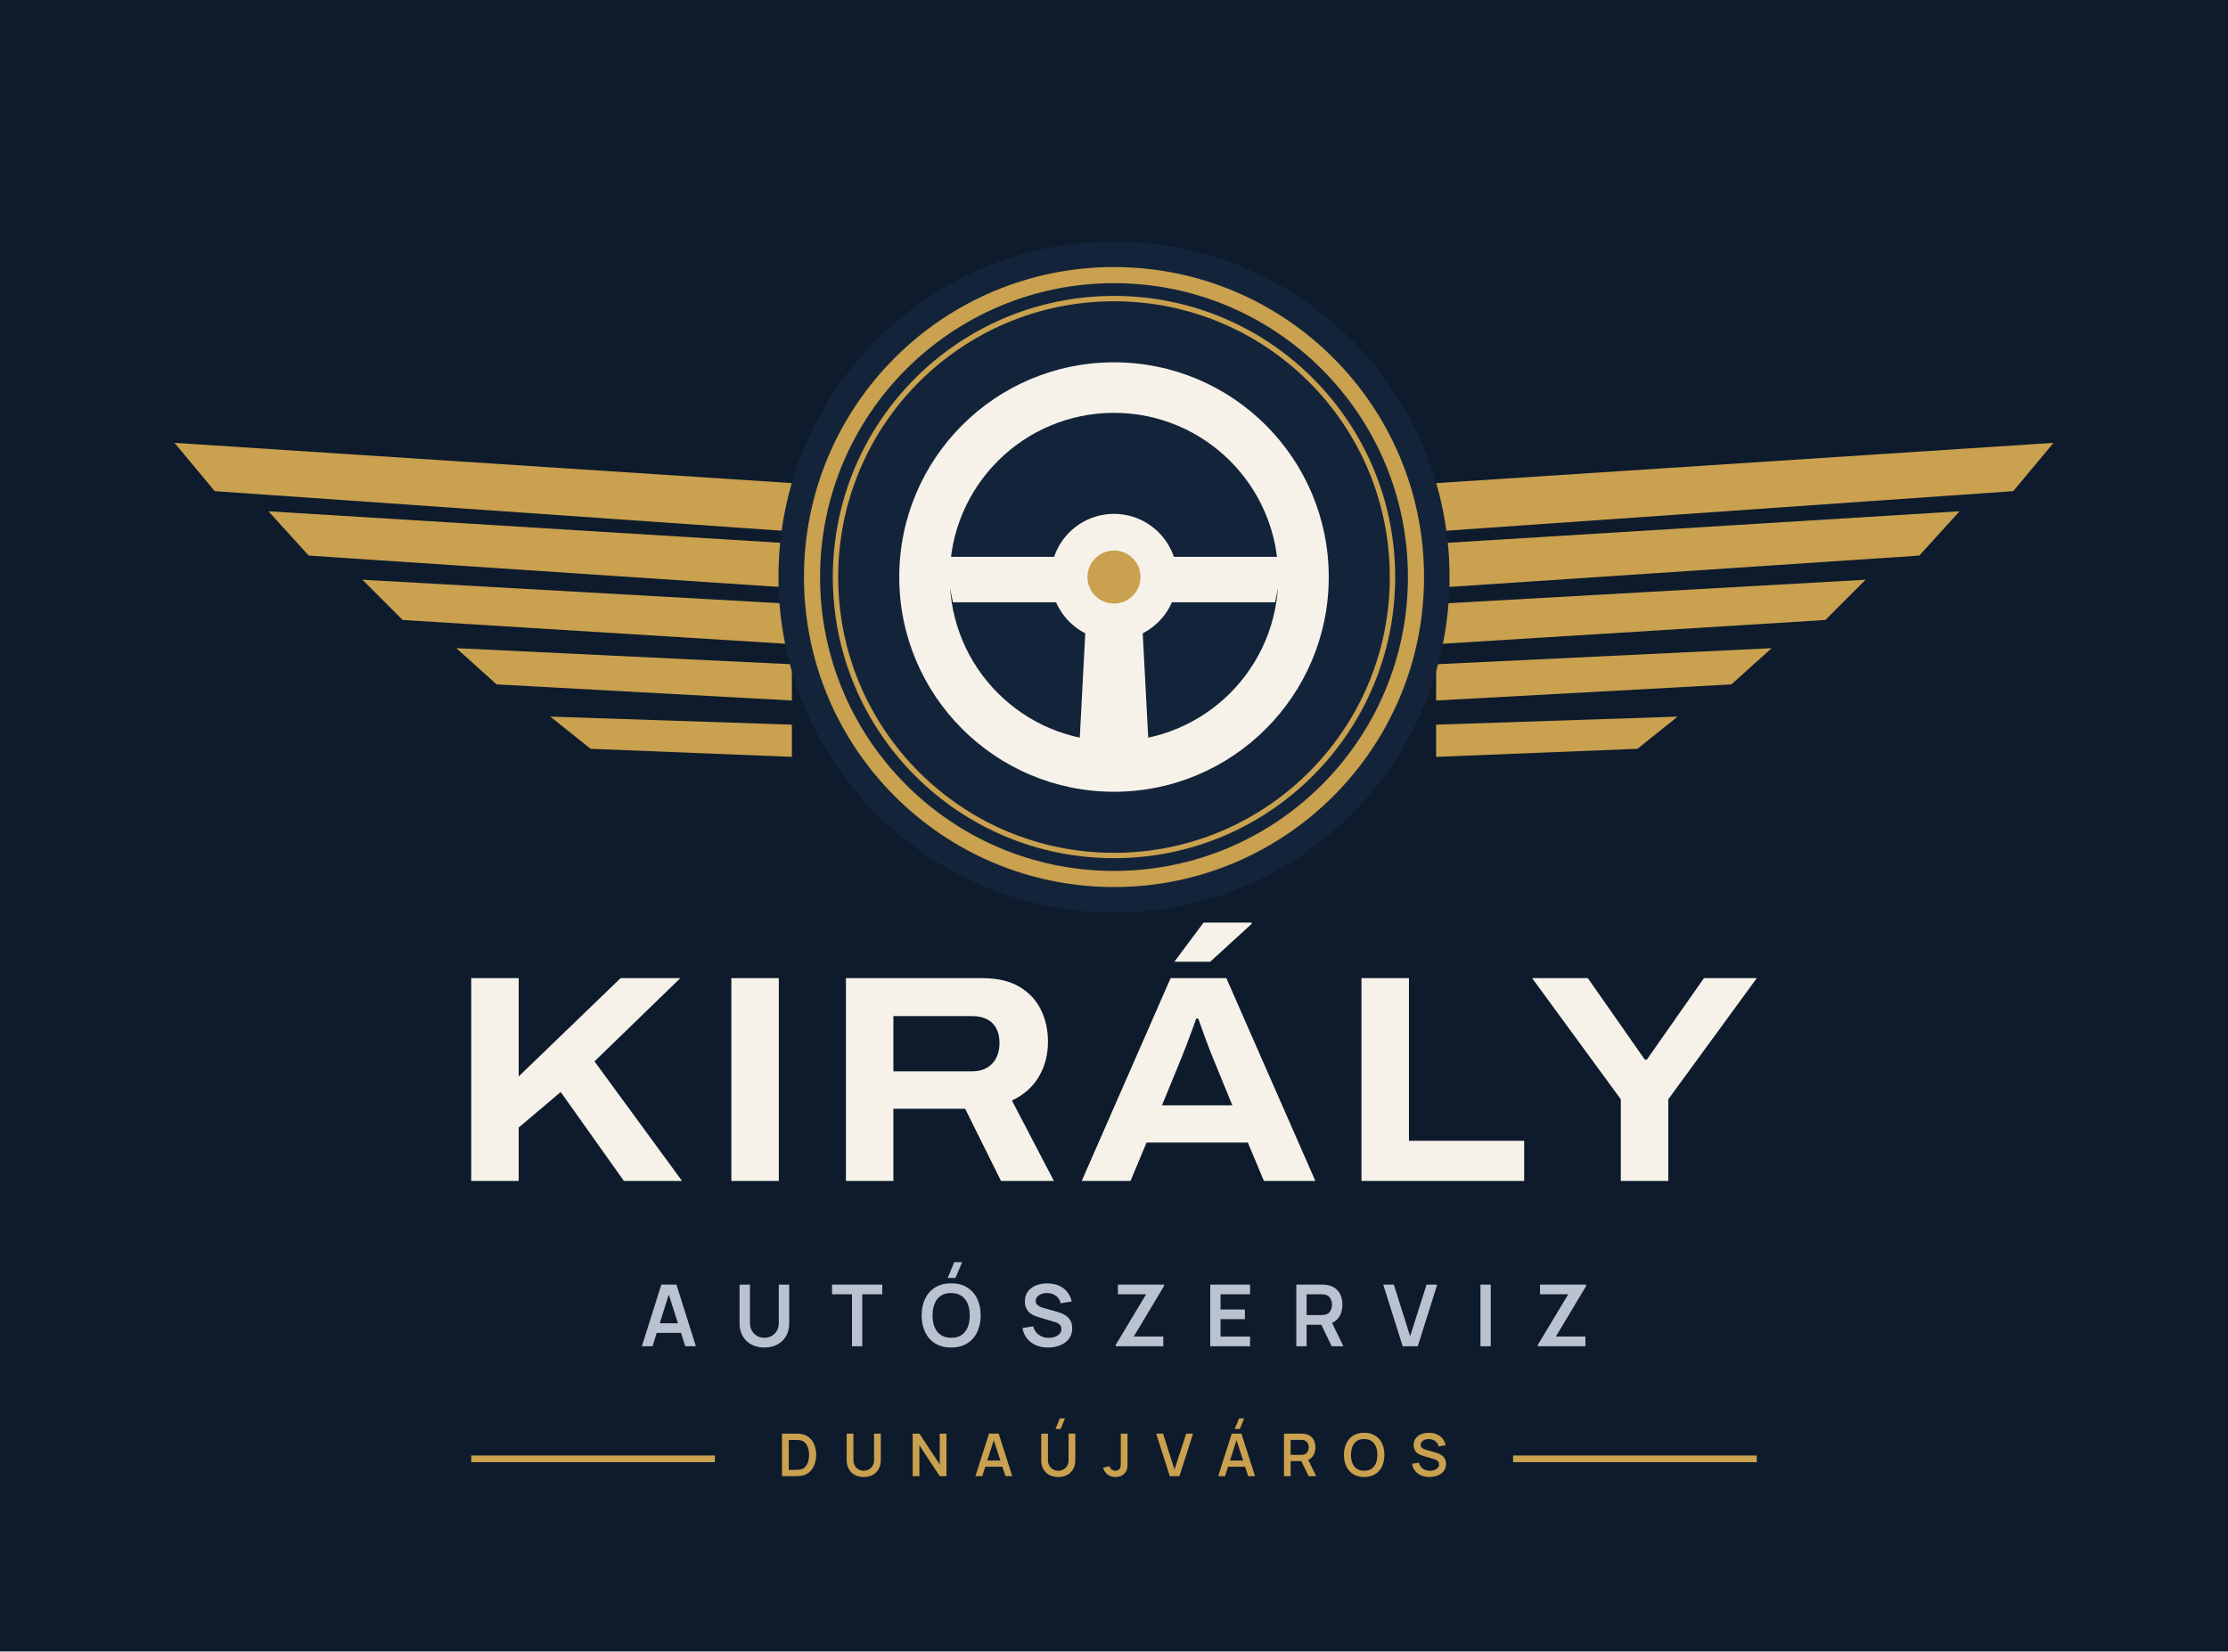
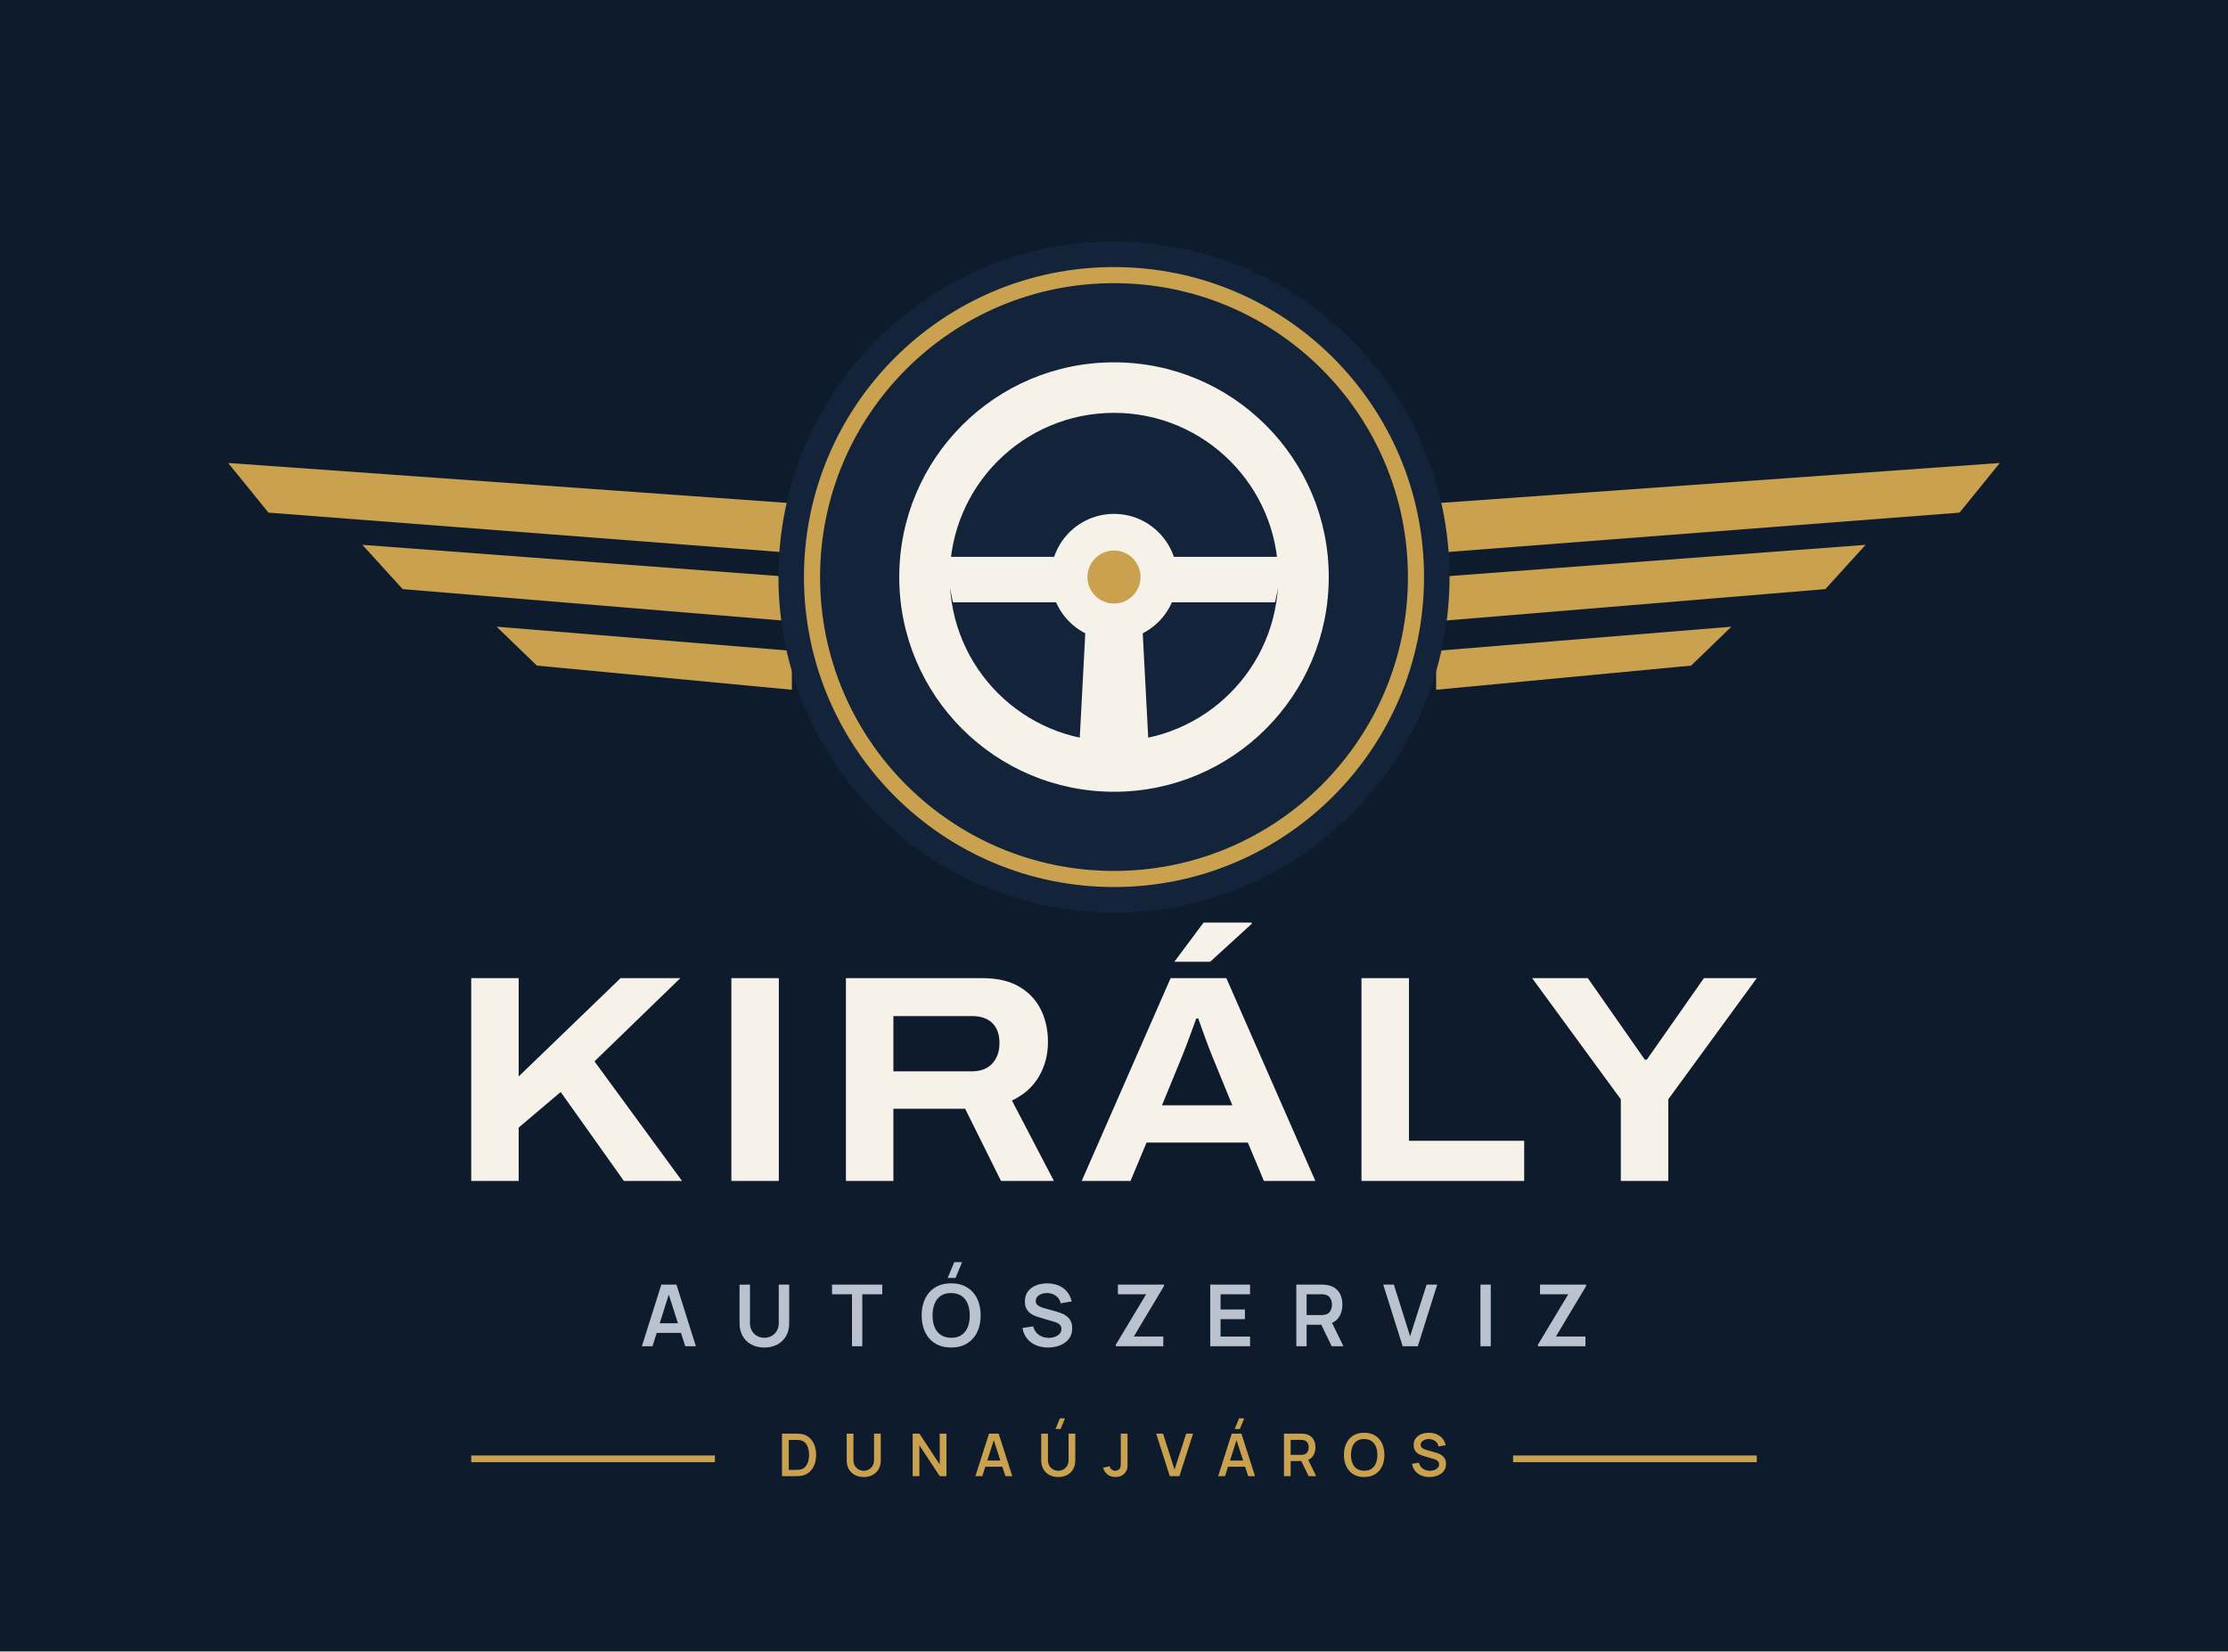
<svg xmlns="http://www.w3.org/2000/svg" viewBox="-16 -8 332 246.13" width="1328" height="984.53">
  <rect x="-16" y="-8" width="332" height="246.13" fill="#0E1B2C" />
-   <path d="M102 64 L10 58 L16 65.2 L102 71.2Z" fill="#C9A14F" />
-   <path d="M102 73 L24 68.2 L30 74.8 L102 79.6Z" fill="#C9A14F" />
-   <path d="M102 82 L38 78.4 L44 84.4 L102 88Z" fill="#C9A14F" />
-   <path d="M102 91 L52 88.6 L58 94 L102 96.4Z" fill="#C9A14F" />
-   <path d="M102 100 L66 98.8 L72 103.6 L102 104.8Z" fill="#C9A14F" />
-   <path d="M198 64 L290 58 L284 65.2 L198 71.2Z" fill="#C9A14F" />
-   <path d="M198 73 L276 68.2 L270 74.8 L198 79.6Z" fill="#C9A14F" />
-   <path d="M198 82 L262 78.4 L256 84.4 L198 88Z" fill="#C9A14F" />
-   <path d="M198 91 L248 88.6 L242 94 L198 96.4Z" fill="#C9A14F" />
-   <path d="M198 100 L234 98.8 L228 103.6 L198 104.8Z" fill="#C9A14F" />
+   <path d="M102 67 L18 61 L24 68.4 L102 74.4Z" fill="#C9A14F" />
+   <path d="M102 78 L38 73.2 L44 79.8 L102 84.6Z" fill="#C9A14F" />
+   <path d="M102 89 L58 85.4 L64 91.2 L102 94.8Z" fill="#C9A14F" />
+   <path d="M198 67 L282 61 L276 68.4 L198 74.4Z" fill="#C9A14F" />
+   <path d="M198 78 L262 73.2 L256 79.8 L198 84.6Z" fill="#C9A14F" />
+   <path d="M198 89 L242 85.4 L236 91.2 L198 94.8Z" fill="#C9A14F" />
  <circle cx="150" cy="78" r="50" fill="#13243A" />
  <circle cx="150" cy="78" r="45" fill="none" stroke="#C9A14F" stroke-width="2.4" />
-   <circle cx="150" cy="78" r="41.5" fill="none" stroke="#C9A14F" stroke-width=".8" />
  <g transform="translate(102.94 30.94) scale(0.9412)">
    <path d="M16 50a34 34 0 1 1 68 0a34 34 0 1 1 -68 0Z M24 50a26 26 0 1 0 52 0a26 26 0 1 0 -52 0Z" fill="#F6F2EA" fill-rule="evenodd" />
    <path d="M23 46.8H42L44 54H24.5Z" fill="#F6F2EA" />
    <path d="M77 46.8H58L56 54H75.5Z" fill="#F6F2EA" />
    <path d="M45.5 58H54.5L55.5 77H44.5Z" fill="#F6F2EA" />
    <circle cx="50" cy="50" r="10" fill="#F6F2EA" />
    <circle cx="50" cy="50" r="4.2" fill="#C9A14F" />
  </g>
  <path d="M54.218 168.0V137.78H61.291V152.432L76.474 137.78H85.378L72.586 150.183L85.628 168.0H76.967L67.552 154.749L61.291 160.046V168.0ZM92.982 168.0V137.78H100.055V168.0ZM110.054 168.0V137.78H130.39Q133.694 137.78 135.85 139.035Q138.007 140.289 139.083 142.437Q140.16 144.586 140.16 147.289Q140.16 150.142 138.808 152.45Q137.456 154.759 134.792 156.021L141.043 168.0H133.16L127.821 157.248H117.127V168.0ZM117.127 151.668H128.843Q130.773 151.668 131.855 150.512Q132.937 149.356 132.937 147.42Q132.937 146.149 132.459 145.261Q131.981 144.373 131.07 143.903Q130.158 143.433 128.843 143.433H117.127ZM145.191 168.0 158.435 137.78H166.741L180.003 168.0H172.338L169.946 162.287H154.851L152.464 168.0ZM157.15 156.733H167.634L164.692 149.546Q164.504 149.089 164.201 148.31Q163.897 147.53 163.58 146.654Q163.264 145.779 162.982 144.996Q162.7 144.213 162.552 143.794H162.258Q161.954 144.65 161.543 145.761Q161.132 146.871 160.746 147.898Q160.359 148.925 160.092 149.563ZM158.996 135.331 163.349 129.497H170.498L170.526 129.676L164.339 135.331ZM186.878 168.0V137.78H193.951V162.019H211.121V168.0ZM225.521 168.0V155.837L212.307 137.78H220.608L229.096 149.921H229.403L237.905 137.78H245.782L232.594 155.837V168.0Z" fill="#F6F2EA" />
  <path d="M79.648 192.64 82.544 183.453H84.799L87.695 192.64H86.111L83.484 184.397H83.825L81.232 192.64ZM81.264 190.647V189.212H86.087V190.647ZM97.901 192.831Q96.806 192.831 95.972 192.385Q95.138 191.939 94.669 191.13Q94.201 190.32 94.201 189.227V183.463L95.757 183.453V189.186Q95.757 189.705 95.933 190.113Q96.108 190.521 96.41 190.805Q96.711 191.09 97.098 191.237Q97.484 191.385 97.901 191.385Q98.328 191.385 98.715 191.235Q99.101 191.084 99.4 190.8Q99.699 190.515 99.872 190.108Q100.045 189.7 100.045 189.186V183.453H101.601V189.227Q101.601 190.319 101.132 191.128Q100.663 191.938 99.83 192.385Q98.996 192.831 97.901 192.831ZM110.957 192.64V184.893H107.981V183.453H115.467V184.893H112.492V192.64ZM126.382 182.464H125.215L126.199 180.103H127.367ZM125.733 192.831Q124.356 192.831 123.371 192.23Q122.386 191.628 121.86 190.549Q121.335 189.471 121.335 188.046Q121.335 186.622 121.86 185.543Q122.386 184.465 123.371 183.863Q124.356 183.261 125.733 183.261Q127.11 183.261 128.094 183.863Q129.079 184.465 129.605 185.543Q130.131 186.622 130.131 188.046Q130.131 189.471 129.605 190.549Q129.079 191.628 128.094 192.23Q127.11 192.831 125.733 192.831ZM125.733 191.381Q126.658 191.392 127.273 190.976Q127.888 190.561 128.196 189.806Q128.504 189.051 128.504 188.046Q128.504 187.042 128.196 186.297Q127.888 185.552 127.273 185.137Q126.658 184.722 125.733 184.712Q124.808 184.701 124.193 185.116Q123.579 185.531 123.272 186.286Q122.964 187.042 122.962 188.046Q122.959 189.051 123.267 189.796Q123.575 190.54 124.191 190.955Q124.808 191.37 125.733 191.381ZM140.168 192.831Q139.163 192.831 138.355 192.481Q137.548 192.13 137.028 191.476Q136.508 190.823 136.364 189.92L137.963 189.68Q138.164 190.496 138.799 190.944Q139.434 191.392 140.264 191.392Q140.754 191.392 141.189 191.237Q141.624 191.083 141.895 190.788Q142.165 190.493 142.165 190.071Q142.165 189.876 142.102 189.715Q142.039 189.554 141.915 189.426Q141.791 189.298 141.597 189.194Q141.403 189.09 141.142 189.01L138.771 188.31Q138.465 188.222 138.11 188.07Q137.755 187.918 137.44 187.655Q137.125 187.392 136.923 186.98Q136.721 186.568 136.721 185.96Q136.721 185.072 137.172 184.471Q137.624 183.87 138.385 183.568Q139.147 183.267 140.081 183.272Q141.023 183.283 141.764 183.598Q142.506 183.914 143.002 184.512Q143.498 185.109 143.703 185.962L142.051 186.245Q141.951 185.761 141.658 185.422Q141.366 185.082 140.948 184.902Q140.531 184.722 140.06 184.712Q139.6 184.701 139.208 184.846Q138.817 184.991 138.577 185.258Q138.337 185.525 138.337 185.884Q138.337 186.225 138.541 186.437Q138.745 186.648 139.05 186.774Q139.355 186.9 139.664 186.983L141.31 187.44Q141.649 187.532 142.069 187.685Q142.489 187.838 142.878 188.112Q143.267 188.386 143.52 188.833Q143.773 189.28 143.773 189.965Q143.773 190.68 143.478 191.22Q143.183 191.76 142.677 192.116Q142.171 192.473 141.523 192.652Q140.874 192.831 140.168 192.831ZM150.262 192.64V192.427L154.789 184.893H150.581V183.453H157.452V183.67L152.95 191.192H157.345V192.64ZM164.342 192.64V183.453H170.276V184.893H165.878V187.162H169.51V188.601H165.878V191.2H170.276V192.64ZM177.166 192.64V183.453H180.962Q181.096 183.453 181.308 183.462Q181.52 183.472 181.698 183.504Q182.494 183.627 183.014 184.036Q183.534 184.445 183.786 185.065Q184.037 185.685 184.037 186.443Q184.037 187.569 183.469 188.375Q182.902 189.182 181.728 189.376L181.073 189.433H178.701V192.64ZM182.442 192.64 180.63 188.901 182.196 188.557 184.186 192.64ZM178.701 187.993H180.898Q181.028 187.993 181.186 187.98Q181.344 187.968 181.481 187.932Q181.862 187.835 182.081 187.593Q182.301 187.351 182.393 187.044Q182.485 186.736 182.485 186.443Q182.485 186.149 182.393 185.842Q182.301 185.535 182.081 185.293Q181.862 185.051 181.481 184.954Q181.344 184.917 181.186 184.905Q181.028 184.893 180.898 184.893H178.701ZM193.014 192.64 190.117 183.453H191.702L194.124 191.149L196.58 183.453H198.165L195.268 192.64ZM204.606 192.64V183.453H206.142V192.64ZM213.162 192.64V192.427L217.69 184.893H213.481V183.453H220.352V183.67L215.85 191.192H220.246V192.64Z" fill="#B9C2CE" />
  <path d="M100.529 212.0V205.664H102.531Q102.615 205.664 102.853 205.668Q103.091 205.673 103.309 205.701Q104.059 205.796 104.573 206.235Q105.087 206.674 105.351 207.35Q105.615 208.026 105.615 208.832Q105.615 209.639 105.351 210.315Q105.087 210.991 104.573 211.43Q104.059 211.868 103.309 211.963Q103.092 211.99 102.852 211.995Q102.613 212.0 102.531 212.0ZM101.538 211.063H102.531Q102.673 211.063 102.878 211.055Q103.083 211.046 103.241 211.017Q103.708 210.928 103.999 210.606Q104.291 210.284 104.428 209.818Q104.566 209.352 104.566 208.832Q104.566 208.295 104.425 207.829Q104.284 207.363 103.991 207.048Q103.698 206.733 103.241 206.647Q103.083 206.614 102.876 206.608Q102.669 206.601 102.531 206.601H101.538ZM112.708 212.132Q111.958 212.132 111.386 211.826Q110.814 211.519 110.491 210.963Q110.169 210.407 110.169 209.657V205.671L111.172 205.664V209.62Q111.172 210 111.301 210.294Q111.43 210.589 111.648 210.791Q111.866 210.992 112.142 211.096Q112.417 211.199 112.708 211.199Q113.005 211.199 113.28 211.094Q113.556 210.989 113.773 210.787Q113.989 210.585 114.116 210.291Q114.243 209.997 114.243 209.62V205.664H115.247V209.657Q115.247 210.406 114.924 210.962Q114.602 211.518 114.03 211.825Q113.458 212.132 112.708 212.132ZM119.999 212.0V205.664H121.002L124.031 210.251V205.664H125.034V212.0H124.031L121.002 207.411V212.0ZM129.349 212.0 131.377 205.664H132.816L134.844 212.0H133.821L131.967 206.267H132.204L130.372 212.0ZM130.44 210.599V209.672H133.757V210.599ZM142.045 204.971H141.281L141.935 203.387H142.698ZM141.695 212.132Q140.945 212.132 140.373 211.826Q139.801 211.519 139.479 210.963Q139.156 210.407 139.156 209.657V205.671L140.159 205.664V209.62Q140.159 210 140.288 210.294Q140.417 210.589 140.635 210.791Q140.854 210.992 141.129 211.096Q141.405 211.199 141.695 211.199Q141.992 211.199 142.268 211.094Q142.543 210.989 142.76 210.787Q142.977 210.585 143.104 210.291Q143.231 209.997 143.231 209.62V205.664H144.234V209.657Q144.234 210.406 143.912 210.962Q143.589 211.518 143.017 211.825Q142.445 212.132 141.695 212.132ZM150.222 212.13Q149.512 212.13 149.035 211.756Q148.558 211.382 148.37 210.748L149.349 210.515Q149.404 210.797 149.647 210.998Q149.89 211.199 150.187 211.199Q150.384 211.199 150.599 211.097Q150.814 210.995 150.92 210.766Q150.989 210.615 151 210.416Q151.012 210.217 151.012 209.95V205.664H152.015V209.95Q152.015 210.238 152.012 210.458Q152.01 210.679 151.968 210.874Q151.926 211.069 151.806 211.276Q151.552 211.718 151.138 211.924Q150.724 212.13 150.222 212.13ZM158.314 212.0 156.285 205.664H157.308L159.022 211.021L160.758 205.664H161.781L159.753 212.0ZM168.751 204.971H167.987L168.641 203.387H169.404ZM165.521 212.0 167.549 205.664H168.988L171.017 212.0H169.994L168.139 206.267H168.377L166.544 212.0ZM166.612 210.599V209.672H169.93V210.599ZM175.329 212.0V205.664H177.918Q178.01 205.664 178.152 205.671Q178.293 205.677 178.415 205.699Q178.955 205.783 179.312 206.063Q179.668 206.343 179.842 206.767Q180.017 207.192 180.017 207.71Q180.017 208.477 179.627 209.028Q179.238 209.58 178.446 209.714L178.032 209.756H176.319V212.0ZM179 212.0 177.751 209.422 178.754 209.184 180.127 212.0ZM176.319 208.825H177.878Q177.966 208.825 178.075 208.817Q178.183 208.808 178.279 208.784Q178.552 208.716 178.713 208.544Q178.874 208.372 178.944 208.15Q179.014 207.928 179.014 207.71Q179.014 207.492 178.944 207.27Q178.874 207.048 178.713 206.876Q178.552 206.703 178.279 206.636Q178.183 206.611 178.075 206.603Q177.966 206.595 177.878 206.595H176.319ZM187.279 212.132Q186.33 212.132 185.655 211.716Q184.981 211.3 184.623 210.557Q184.265 209.813 184.265 208.832Q184.265 207.851 184.623 207.107Q184.981 206.364 185.655 205.948Q186.33 205.532 187.279 205.532Q188.228 205.532 188.903 205.948Q189.577 206.364 189.935 207.107Q190.293 207.851 190.293 208.832Q190.293 209.813 189.935 210.557Q189.577 211.3 188.903 211.716Q188.228 212.132 187.279 212.132ZM187.279 211.195Q187.935 211.201 188.371 210.906Q188.807 210.611 189.025 210.076Q189.244 209.542 189.244 208.832Q189.244 208.123 189.025 207.594Q188.807 207.065 188.371 206.771Q187.935 206.476 187.279 206.469Q186.623 206.463 186.188 206.757Q185.753 207.052 185.535 207.587Q185.317 208.123 185.314 208.832Q185.312 209.542 185.531 210.07Q185.749 210.597 186.186 210.893Q186.623 211.188 187.279 211.195ZM197.014 212.132Q196.325 212.132 195.773 211.893Q195.221 211.655 194.865 211.211Q194.508 210.767 194.407 210.154L195.437 209.998Q195.579 210.57 196.028 210.886Q196.478 211.201 197.073 211.201Q197.433 211.201 197.744 211.088Q198.056 210.975 198.247 210.76Q198.437 210.545 198.437 210.24Q198.437 210.087 198.386 209.966Q198.335 209.844 198.24 209.751Q198.145 209.658 198.005 209.585Q197.864 209.513 197.687 209.459L196.057 208.977Q195.833 208.912 195.587 208.803Q195.342 208.695 195.131 208.513Q194.92 208.332 194.787 208.054Q194.653 207.776 194.653 207.373Q194.653 206.774 194.96 206.363Q195.266 205.952 195.785 205.744Q196.305 205.535 196.946 205.539Q197.593 205.545 198.102 205.764Q198.611 205.983 198.951 206.395Q199.29 206.808 199.425 207.393L198.363 207.576Q198.294 207.229 198.087 206.983Q197.879 206.738 197.578 206.607Q197.277 206.476 196.933 206.469Q196.597 206.463 196.317 206.57Q196.036 206.677 195.866 206.872Q195.696 207.066 195.696 207.325Q195.696 207.575 195.843 207.729Q195.99 207.883 196.209 207.973Q196.428 208.064 196.647 208.124L197.799 208.447Q198.026 208.509 198.311 208.613Q198.596 208.718 198.861 208.905Q199.126 209.093 199.299 209.399Q199.471 209.705 199.471 210.174Q199.471 210.659 199.273 211.027Q199.074 211.395 198.731 211.64Q198.388 211.885 197.945 212.008Q197.502 212.132 197.014 212.132Z" fill="#C9A14F" />
  <rect x="54.22" y="208.92" width="36.31" height="1" fill="#C9A14F" />
  <rect x="209.47" y="208.92" width="36.31" height="1" fill="#C9A14F" />
</svg>
